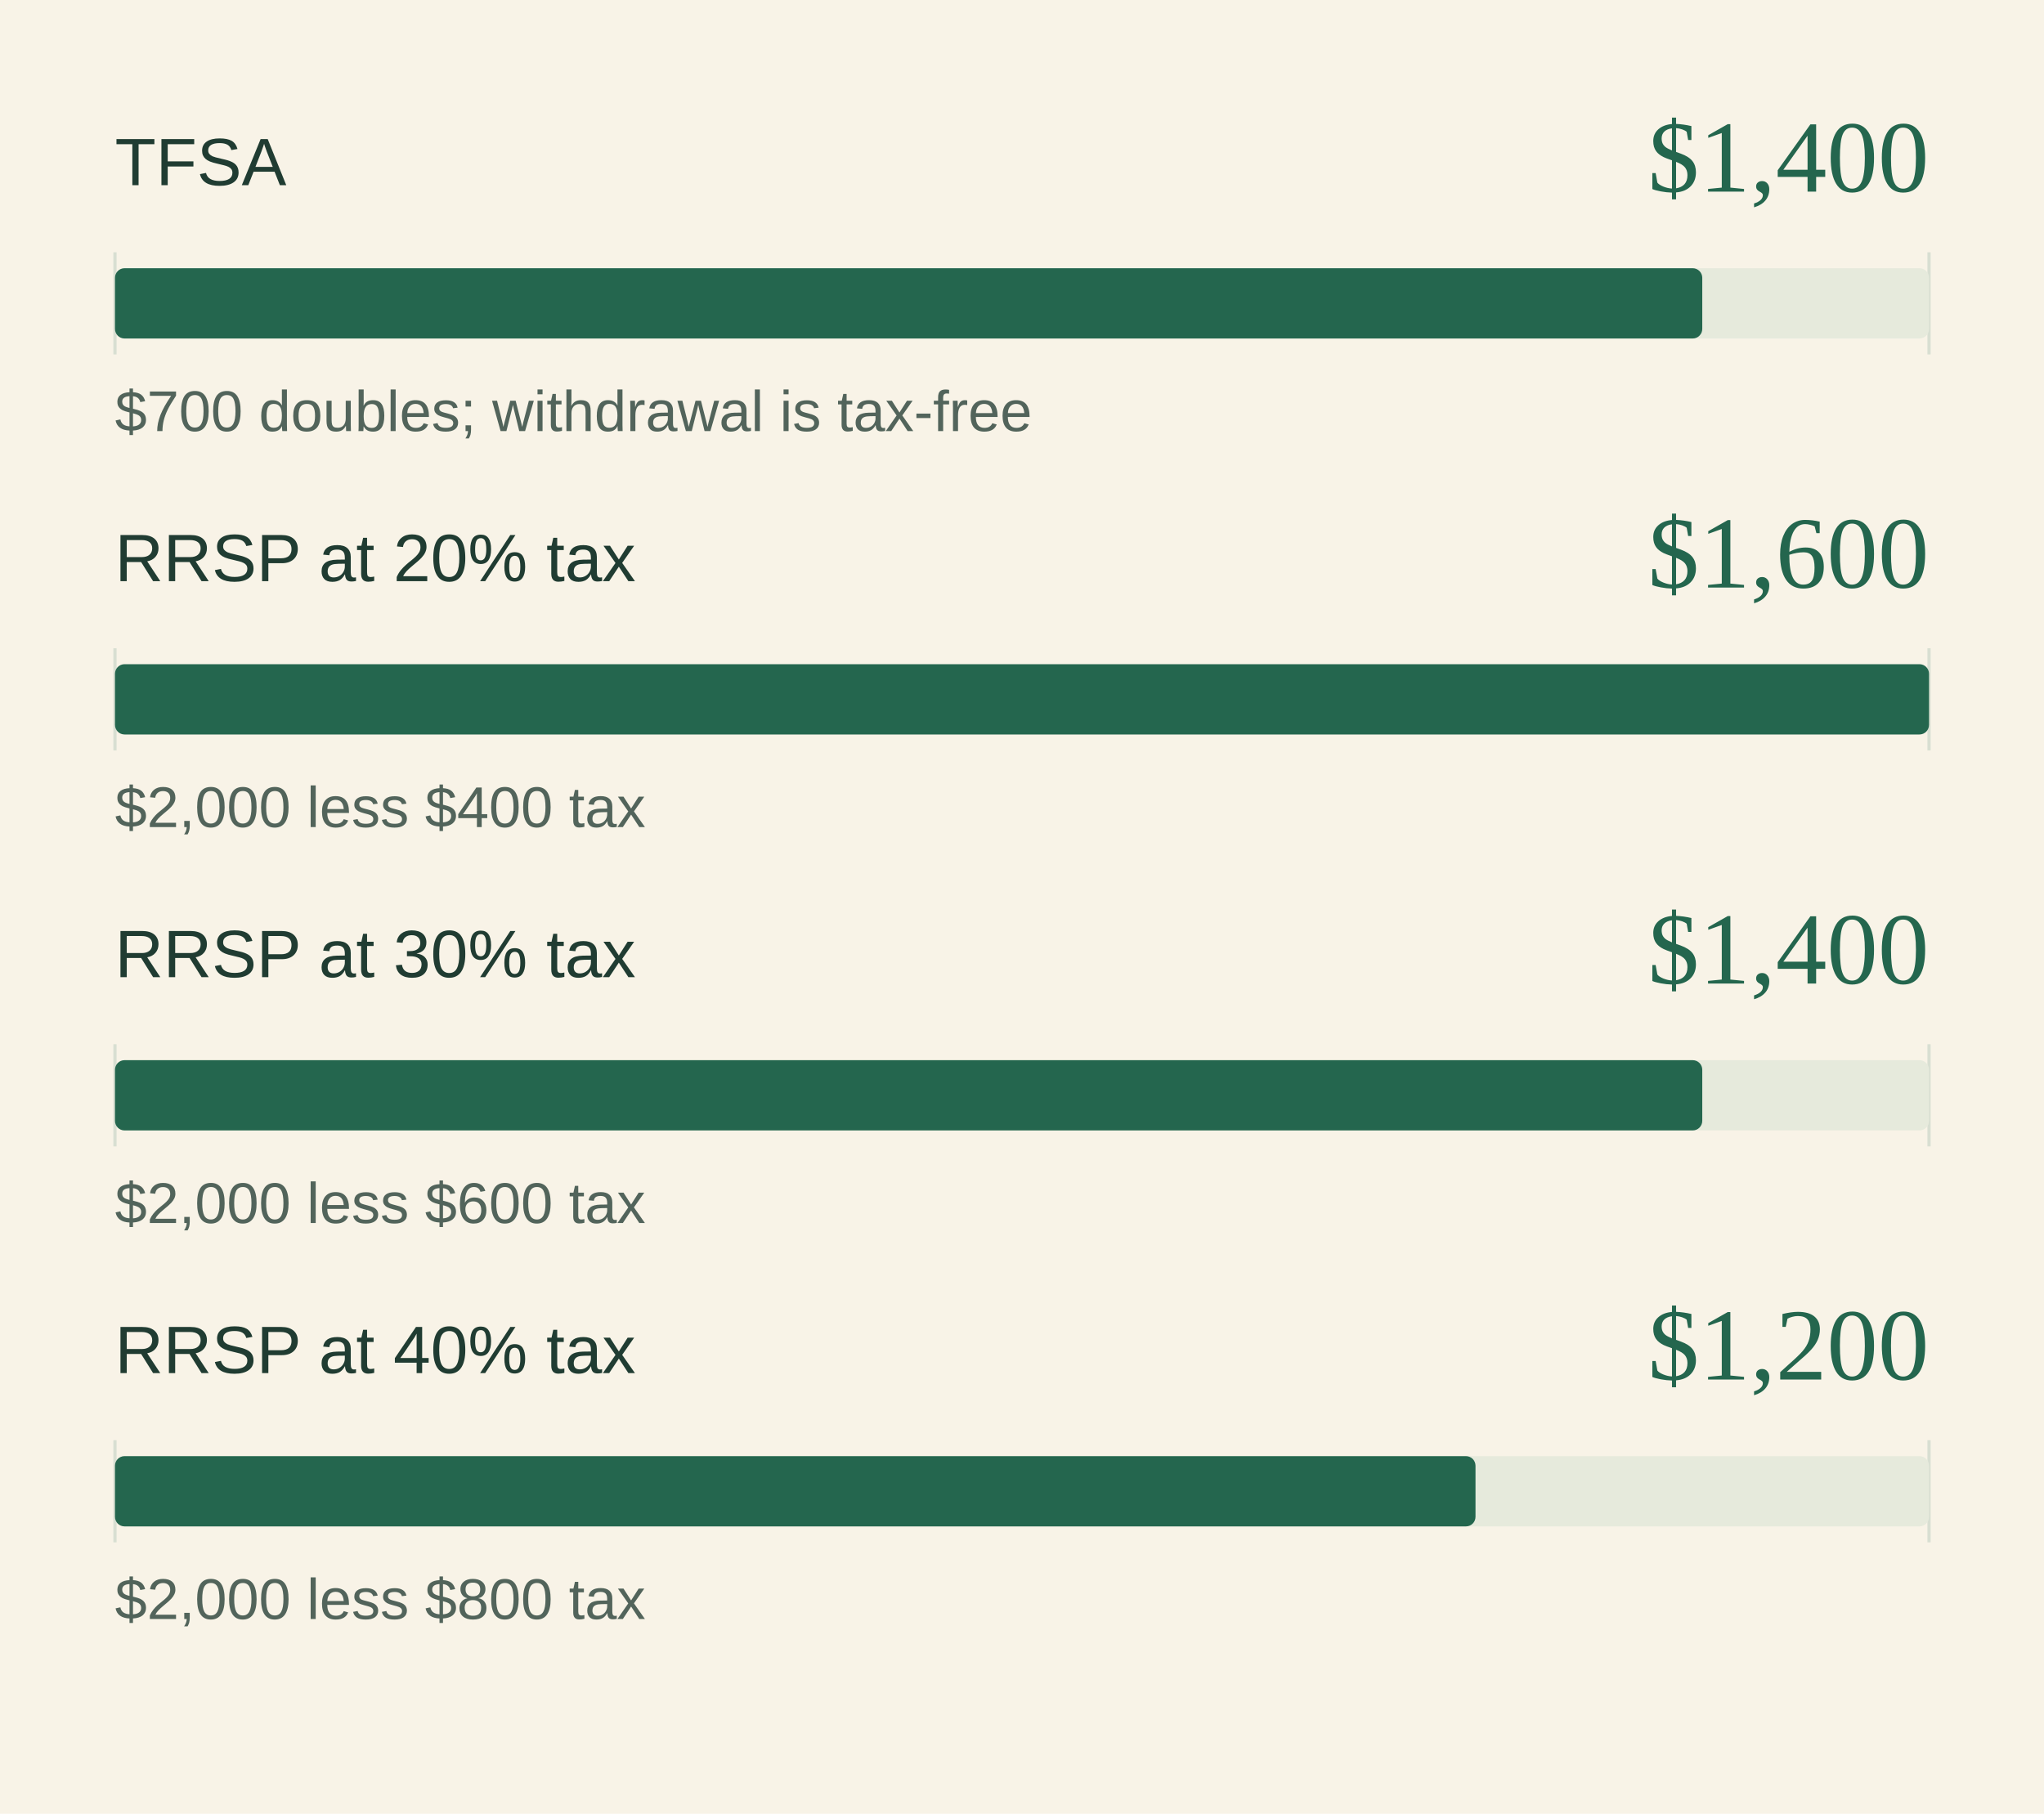
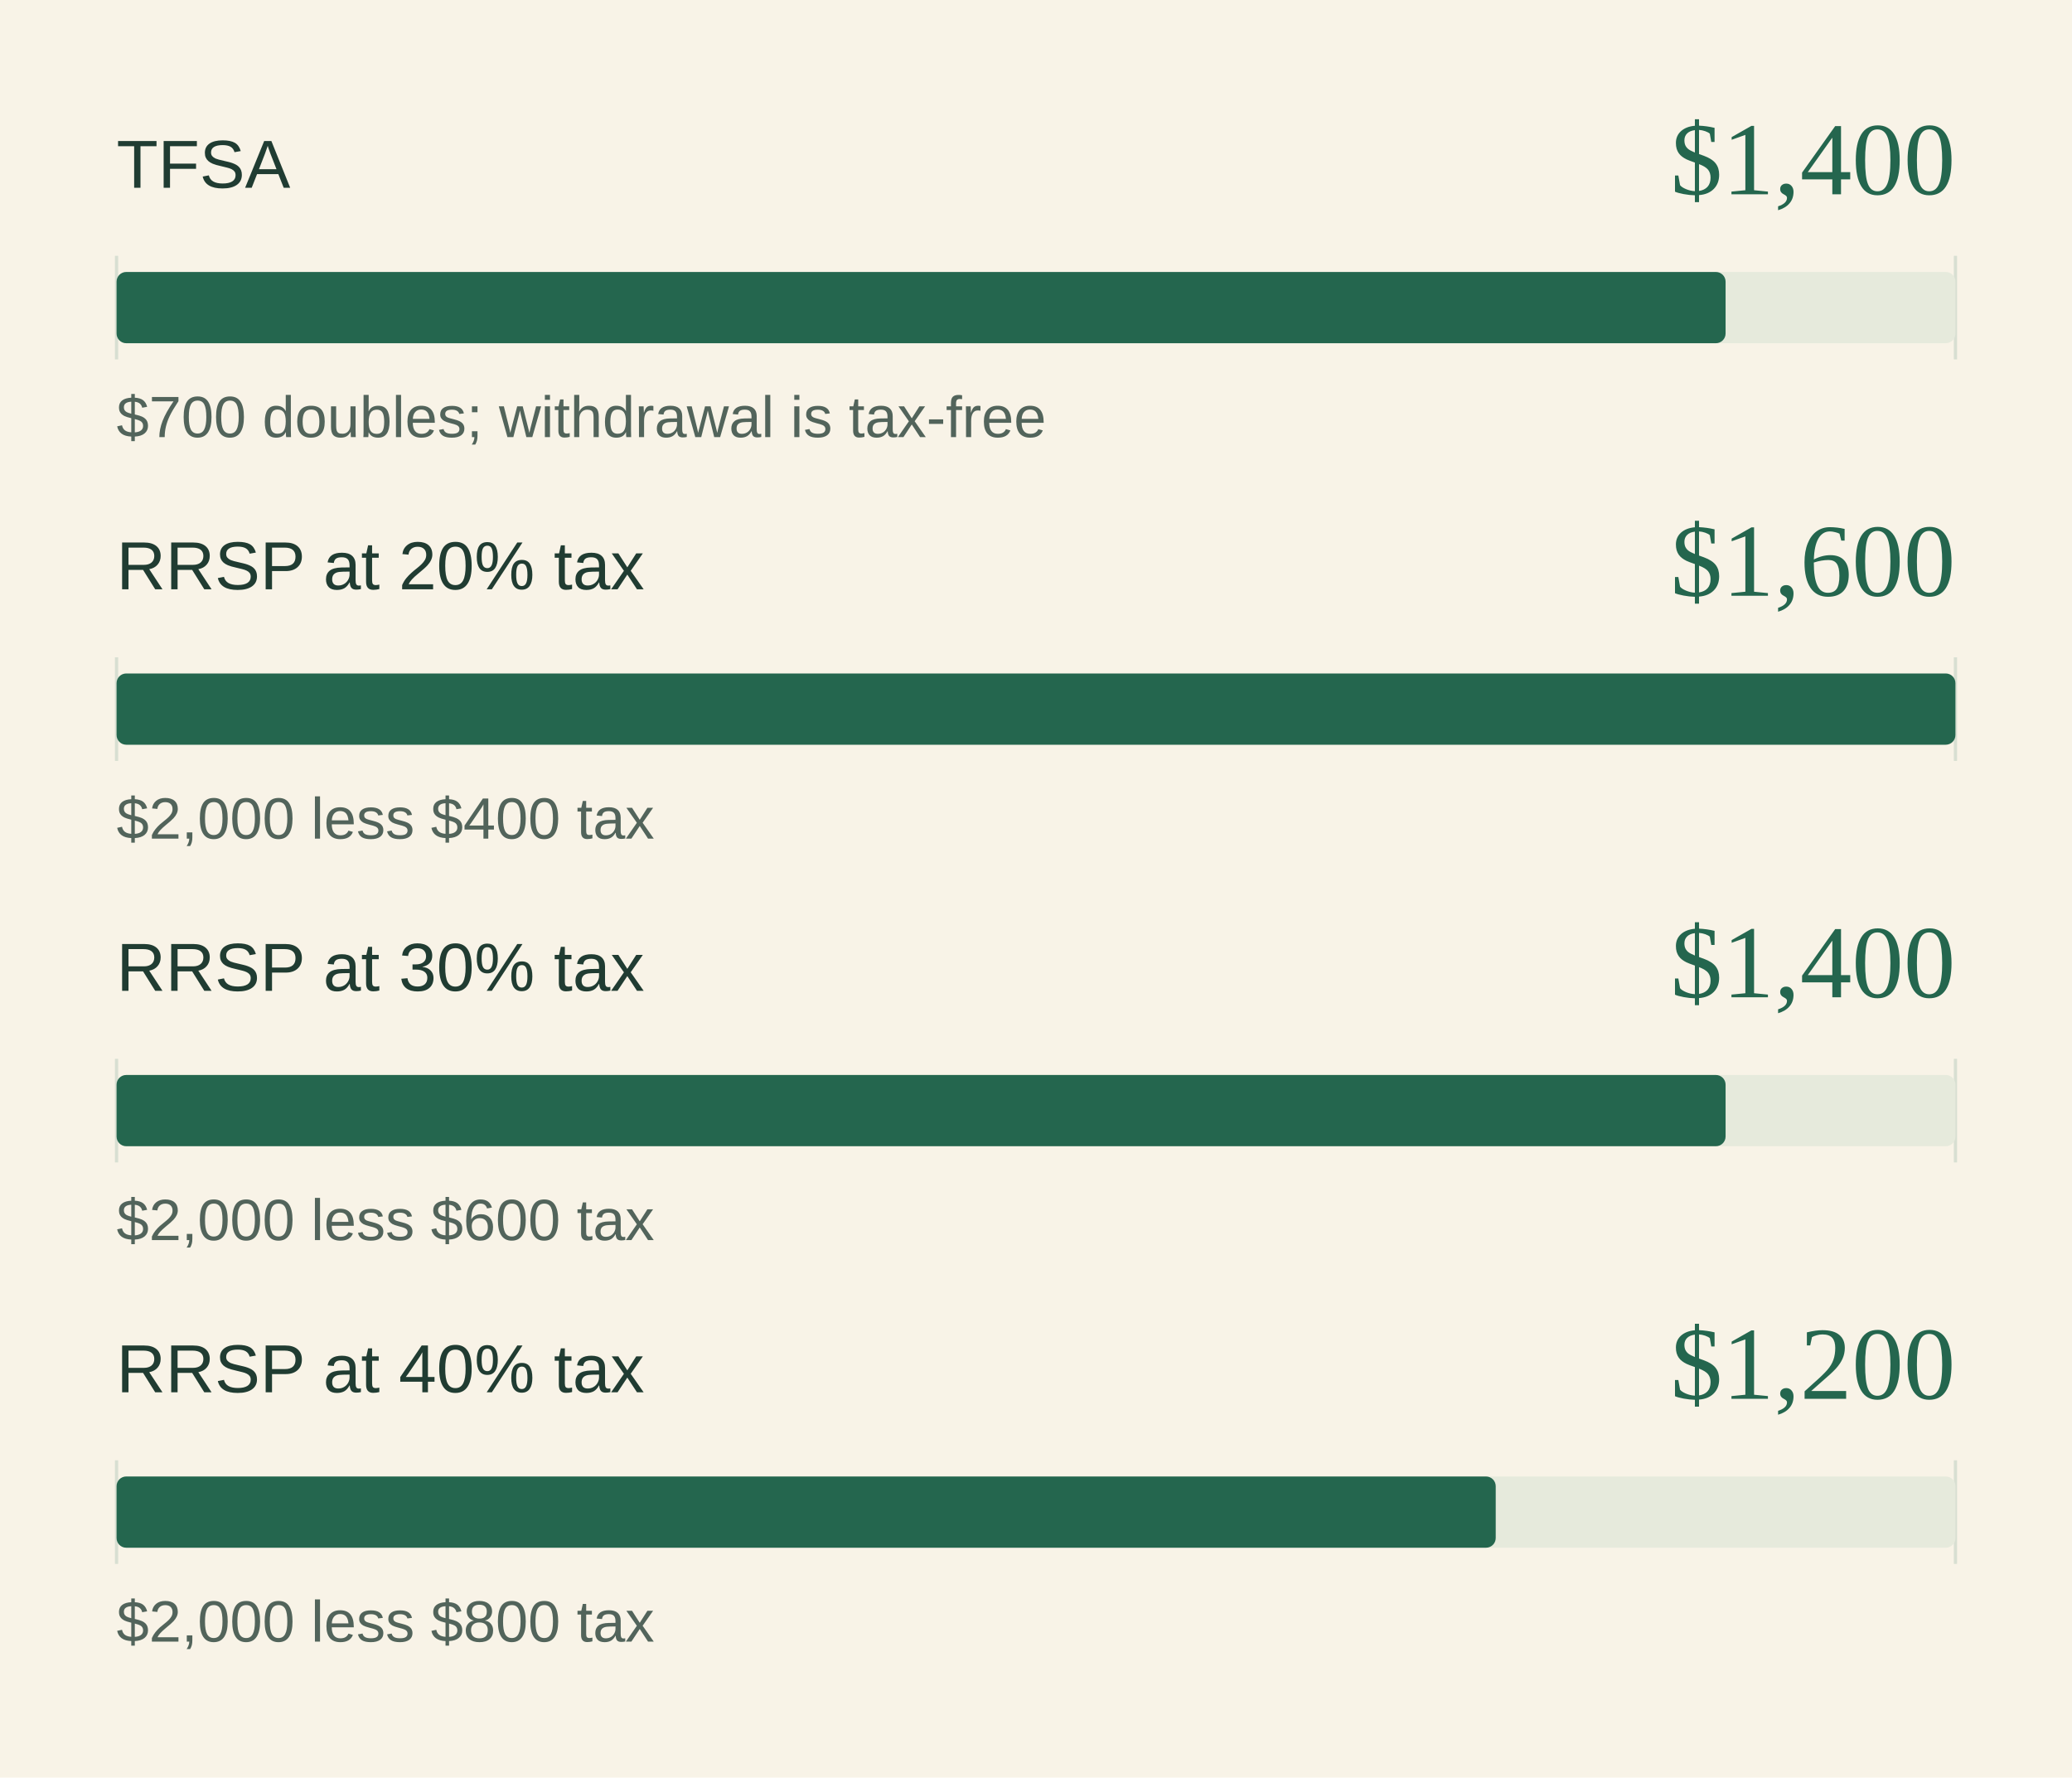
- <svg xmlns="http://www.w3.org/2000/svg" width="640" height="568" viewBox="0 0 640 568" data-layout="bars" role="img" aria-labelledby="title description">
-   <rect width="640" height="568" fill="#f8f3e7" />
+ <svg xmlns="http://www.w3.org/2000/svg" width="640" height="549" viewBox="0 0 640 549" data-layout="bars" role="img" aria-labelledby="title description">
+   <rect width="640" height="549" fill="#f8f3e7" />
  <g font-family="Arial, Helvetica, sans-serif">
    <g data-value="1400" data-row="0">
      <text x="36" y="58" font-size="21" font-weight="500" fill="#203c32" text-anchor="start">
        <tspan x="36" dy="0">TFSA</tspan>
      </text>
      <text x="604" y="60" font-size="32" font-weight="400" fill="#24664e" text-anchor="end" font-family="Georgia, Times New Roman, serif">
        <tspan x="604" dy="0">$1,400</tspan>
      </text>
      <path d="M36 79v32 M604 79v32" stroke="#d8dfd2" />
      <rect x="36" y="84" width="568" height="22" rx="3" fill="#e6eadc" />
      <rect data-bar="true" x="36" y="84" width="497.000" height="22" rx="3" fill="#24664e" />
      <text x="36" y="135" font-size="18" font-weight="400" fill="#52645b" text-anchor="start">
        <tspan x="36" dy="0">$700 doubles; withdrawal is tax-free</tspan>
      </text>
    </g>
    <g data-value="1600" data-row="1">
      <text x="36" y="182" font-size="21" font-weight="500" fill="#203c32" text-anchor="start">
        <tspan x="36" dy="0">RRSP at 20% tax</tspan>
      </text>
      <text x="604" y="184" font-size="32" font-weight="400" fill="#24664e" text-anchor="end" font-family="Georgia, Times New Roman, serif">
        <tspan x="604" dy="0">$1,600</tspan>
      </text>
      <path d="M36 203v32 M604 203v32" stroke="#d8dfd2" />
      <rect x="36" y="208" width="568" height="22" rx="3" fill="#e6eadc" />
      <rect data-bar="true" x="36" y="208" width="568.000" height="22" rx="3" fill="#24664e" />
      <text x="36" y="259" font-size="18" font-weight="400" fill="#52645b" text-anchor="start">
        <tspan x="36" dy="0">$2,000 less $400 tax</tspan>
      </text>
    </g>
    <g data-value="1400" data-row="2">
      <text x="36" y="306" font-size="21" font-weight="500" fill="#203c32" text-anchor="start">
        <tspan x="36" dy="0">RRSP at 30% tax</tspan>
      </text>
      <text x="604" y="308" font-size="32" font-weight="400" fill="#24664e" text-anchor="end" font-family="Georgia, Times New Roman, serif">
        <tspan x="604" dy="0">$1,400</tspan>
      </text>
      <path d="M36 327v32 M604 327v32" stroke="#d8dfd2" />
      <rect x="36" y="332" width="568" height="22" rx="3" fill="#e6eadc" />
      <rect data-bar="true" x="36" y="332" width="497.000" height="22" rx="3" fill="#24664e" />
      <text x="36" y="383" font-size="18" font-weight="400" fill="#52645b" text-anchor="start">
        <tspan x="36" dy="0">$2,000 less $600 tax</tspan>
      </text>
    </g>
    <g data-value="1200" data-row="3">
      <text x="36" y="430" font-size="21" font-weight="500" fill="#203c32" text-anchor="start">
        <tspan x="36" dy="0">RRSP at 40% tax</tspan>
      </text>
      <text x="604" y="432" font-size="32" font-weight="400" fill="#24664e" text-anchor="end" font-family="Georgia, Times New Roman, serif">
        <tspan x="604" dy="0">$1,200</tspan>
      </text>
      <path d="M36 451v32 M604 451v32" stroke="#d8dfd2" />
      <rect x="36" y="456" width="568" height="22" rx="3" fill="#e6eadc" />
      <rect data-bar="true" x="36" y="456" width="426.000" height="22" rx="3" fill="#24664e" />
      <text x="36" y="507" font-size="18" font-weight="400" fill="#52645b" text-anchor="start">
        <tspan x="36" dy="0">$2,000 less $800 tax</tspan>
      </text>
    </g>
  </g>
</svg>
